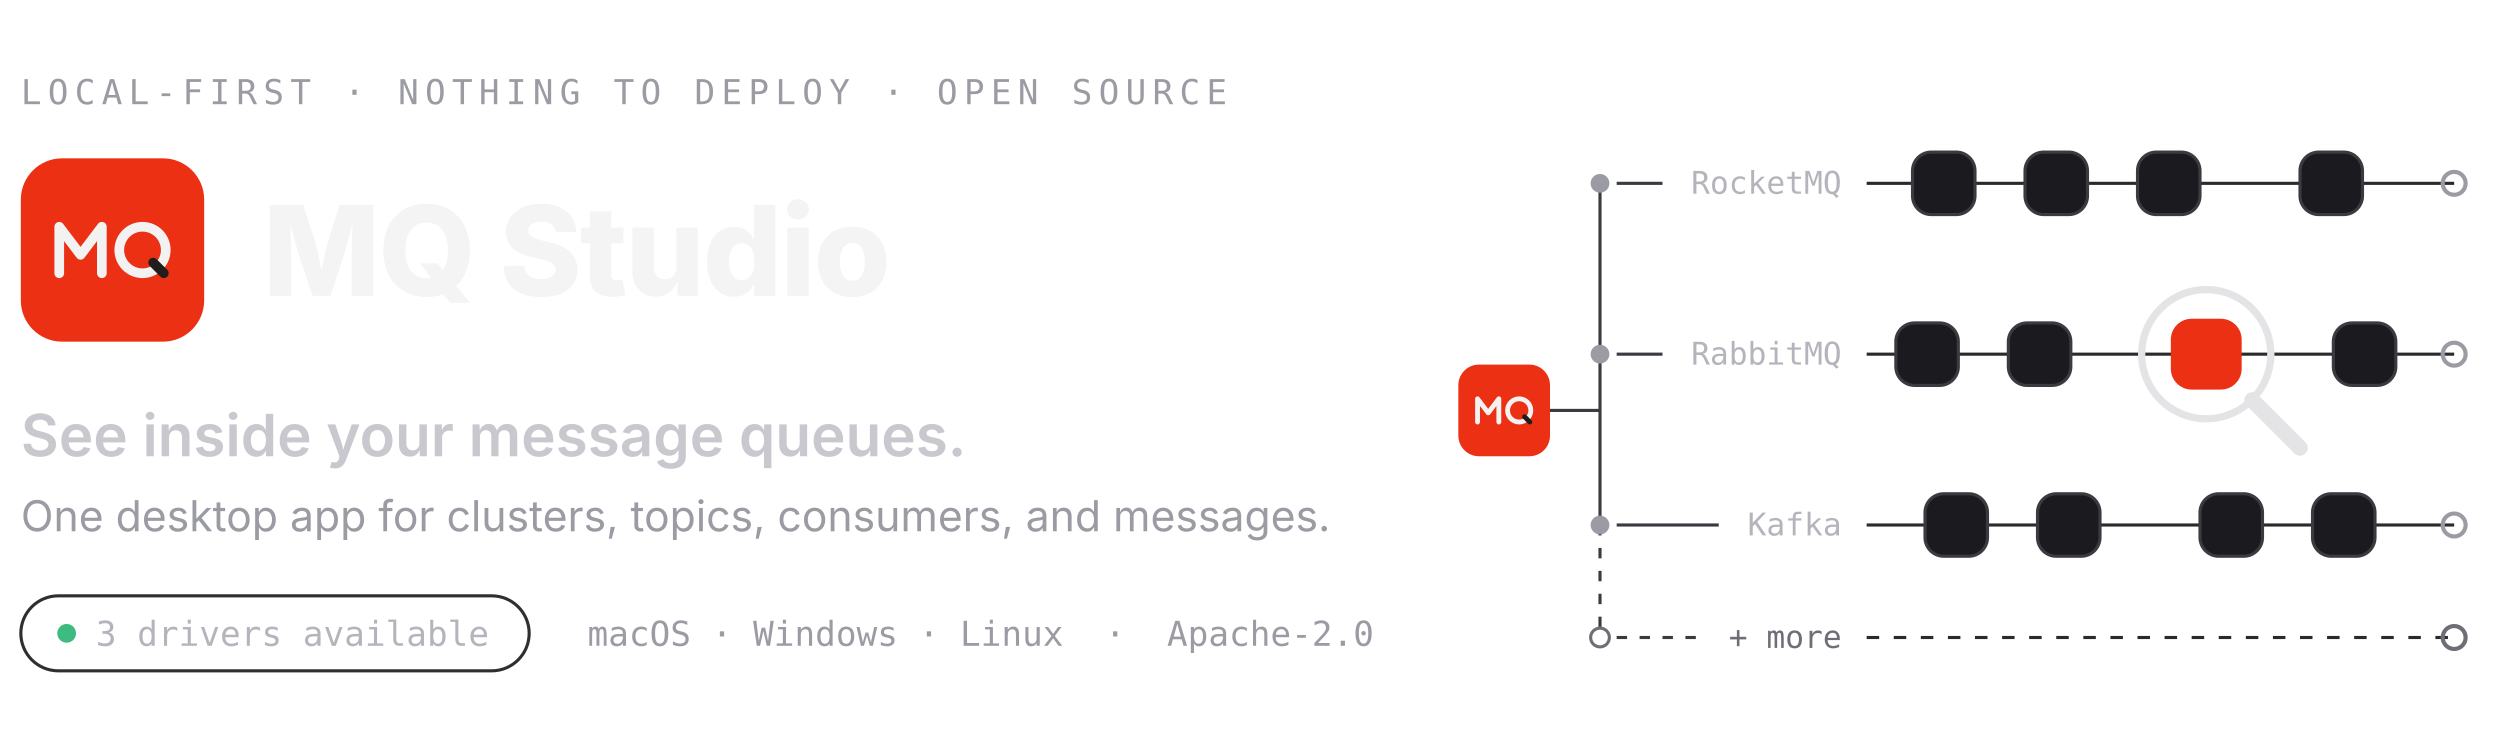
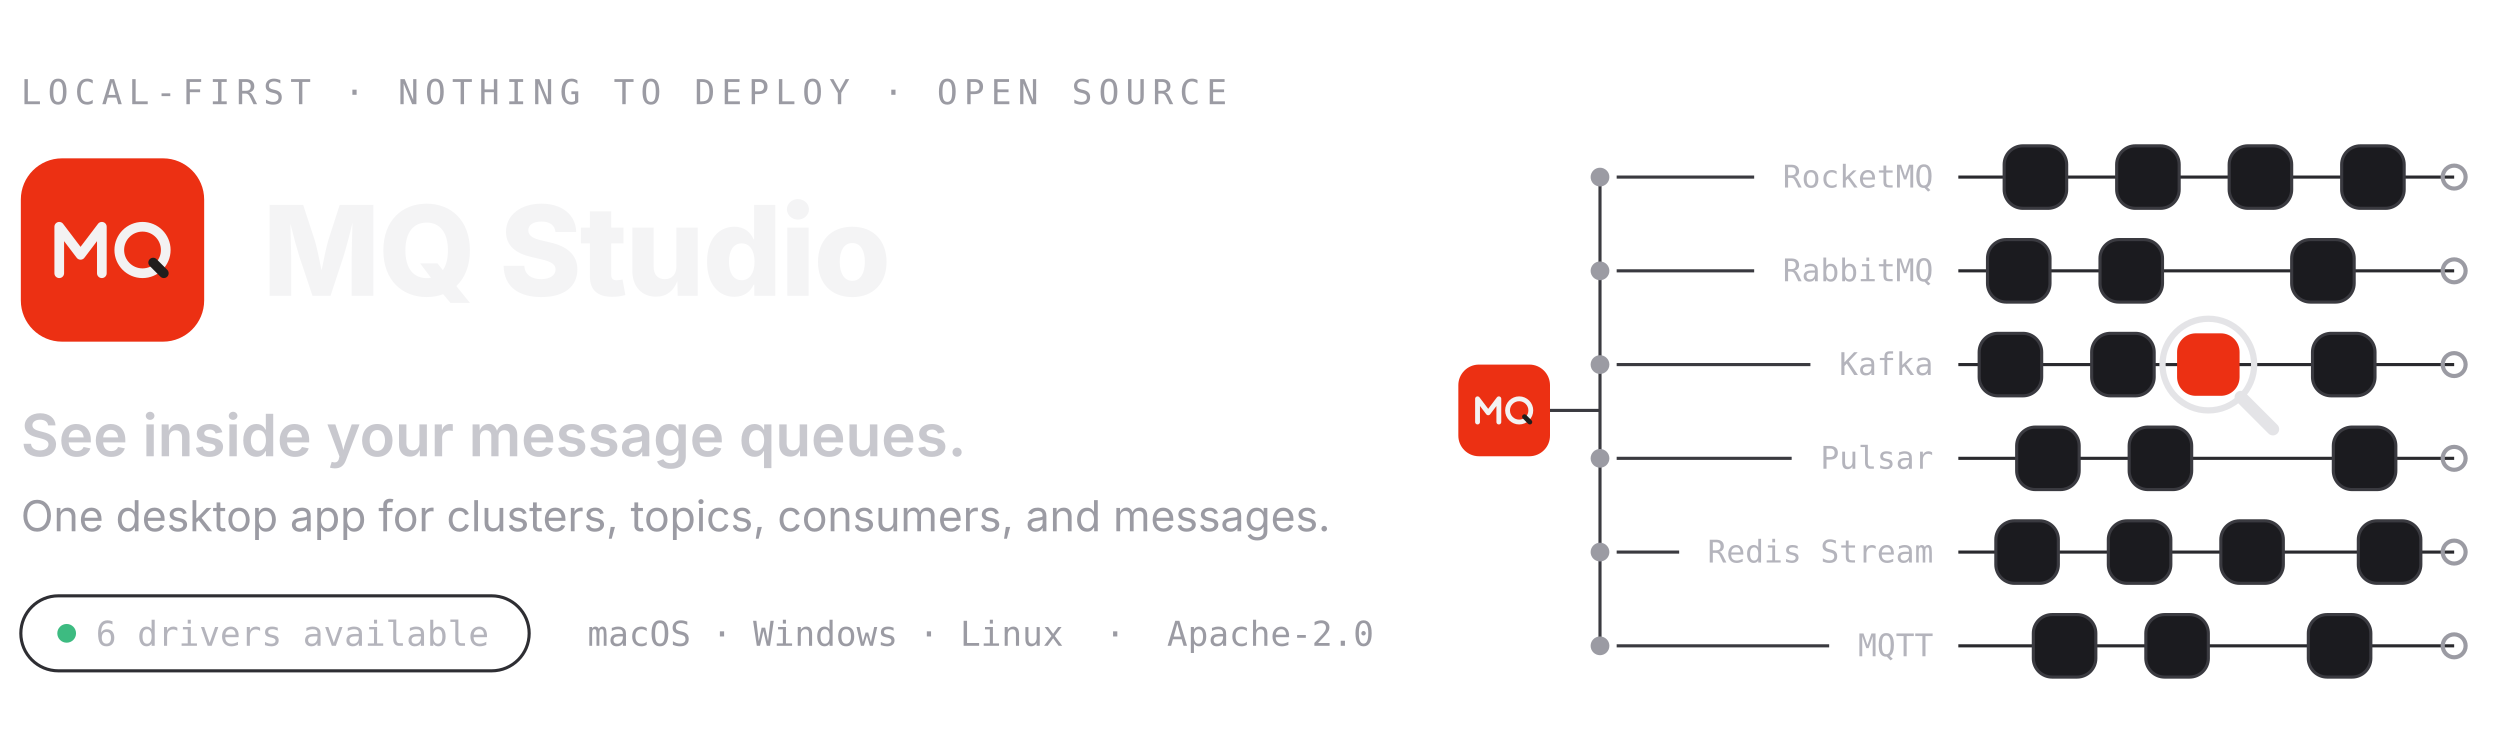
<svg xmlns="http://www.w3.org/2000/svg" width="1200" height="360" viewBox="0 0 1200 360" role="img" aria-labelledby="t d">
  <text x="10" y="50" font-family="ui-monospace,'SF Mono',Menlo,Consolas,monospace" font-size="16.5" letter-spacing="3" fill="#9B9BA3">LOCAL-FIRST · NOTHING TO DEPLOY · OPEN SOURCE</text>
  <g id="lockup">
    <rect x="10" y="76" width="88" height="88" rx="19.8" fill="#EC3013" />
    <g transform="translate(22.86 96.761) scale(0.46478)" fill="none" stroke-width="10">
      <path d="M12 74 L12 26 L34 55 L56 26 L56 74" stroke="#F3F2F2" stroke-linejoin="round" stroke-linecap="round" />
      <circle cx="98" cy="50" r="24" stroke="#F3F2F2" />
      <line x1="109" y1="63" x2="120" y2="74" stroke="#201E1D" stroke-linecap="round" />
    </g>
    <text x="126" y="142" font-family="-apple-system,'PingFang SC','Segoe UI','Microsoft YaHei',system-ui,sans-serif" font-size="60" font-weight="800" letter-spacing="-1" fill="#F4F4F5">MQ Studio</text>
  </g>
  <text x="10" y="219" font-family="-apple-system,'PingFang SC','Segoe UI','Microsoft YaHei',system-ui,sans-serif" font-size="28" font-weight="600" fill="#C8C8CE">See inside your message queues.</text>
  <text x="10" y="255" font-family="-apple-system,'PingFang SC','Segoe UI','Microsoft YaHei',system-ui,sans-serif" font-size="20.5" fill="#9B9BA3">One desktop app for clusters, topics, consumers, and messages.</text>
  <g id="meta">
    <rect x="10" y="286" width="244" height="36" rx="18" fill="none" stroke="#2E2E33" stroke-width="1.5" />
    <circle cx="32" cy="304" r="4.5" fill="#3DBB81" />
-     <text x="46" y="310" font-family="ui-monospace,'SF Mono',Menlo,Consolas,monospace" font-size="16.5" fill="#B4B4BC">3 drivers available</text>
+     <text x="46" y="310" font-family="ui-monospace,'SF Mono',Menlo,Consolas,monospace" font-size="16.5" fill="#B4B4BC">6 drivers available</text>
    <text x="282" y="310" font-family="ui-monospace,'SF Mono',Menlo,Consolas,monospace" font-size="16.5" fill="#9B9BA3">macOS · Windows · Linux  ·  Apache-2.0</text>
  </g>
  <g id="drivers">
    <rect x="700" y="175" width="44" height="44" rx="9.9" fill="#EC3013" />
    <g transform="translate(706.43 185.38) scale(0.23239)" fill="none" stroke-width="10">
      <path d="M12 74 L12 26 L34 55 L56 26 L56 74" stroke="#F3F2F2" stroke-linejoin="round" stroke-linecap="round" />
      <circle cx="98" cy="50" r="24" stroke="#F3F2F2" />
      <line x1="109" y1="63" x2="120" y2="74" stroke="#201E1D" stroke-linecap="round" />
    </g>
    <line x1="744" y1="197" x2="768" y2="197" stroke="#3A3A40" stroke-width="1.5" />
-     <line x1="768" y1="88" x2="768" y2="252" stroke="#3A3A40" stroke-width="1.5" />
-     <line x1="768" y1="252" x2="768" y2="306" stroke="#3A3A40" stroke-width="1.5" stroke-dasharray="5 6" />
-     <line x1="776" y1="88" x2="798" y2="88" stroke="#3A3A40" stroke-width="1.5" />
-     <text x="884" y="93" text-anchor="end" font-family="ui-monospace,'SF Mono',Menlo,Consolas,monospace" font-size="15" fill="#B4B4BC">RocketMQ</text>
-     <line x1="896" y1="88" x2="1178" y2="88" stroke="#2A2A2E" stroke-width="1.5" />
-     <circle cx="768" cy="88" r="4.5" fill="#9B9BA3" />
-     <circle cx="1178" cy="88" r="5.5" fill="none" stroke="#9B9BA3" stroke-width="2" />
-     <rect x="918" y="73" width="30" height="30" rx="9" fill="#1B1B1F" stroke="#3A3A40" stroke-width="1.5" />
-     <rect x="972" y="73" width="30" height="30" rx="9" fill="#1B1B1F" stroke="#3A3A40" stroke-width="1.5" />
-     <rect x="1026" y="73" width="30" height="30" rx="9" fill="#1B1B1F" stroke="#3A3A40" stroke-width="1.5" />
-     <rect x="1104" y="73" width="30" height="30" rx="9" fill="#1B1B1F" stroke="#3A3A40" stroke-width="1.5" />
-     <line x1="776" y1="170" x2="798" y2="170" stroke="#3A3A40" stroke-width="1.5" />
-     <text x="884" y="175" text-anchor="end" font-family="ui-monospace,'SF Mono',Menlo,Consolas,monospace" font-size="15" fill="#B4B4BC">RabbitMQ</text>
-     <line x1="896" y1="170" x2="1178" y2="170" stroke="#2A2A2E" stroke-width="1.5" />
-     <circle cx="768" cy="170" r="4.5" fill="#9B9BA3" />
-     <circle cx="1178" cy="170" r="5.5" fill="none" stroke="#9B9BA3" stroke-width="2" />
-     <rect x="910" y="155" width="30" height="30" rx="9" fill="#1B1B1F" stroke="#3A3A40" stroke-width="1.5" />
-     <rect x="964" y="155" width="30" height="30" rx="9" fill="#1B1B1F" stroke="#3A3A40" stroke-width="1.5" />
-     <rect x="1120" y="155" width="30" height="30" rx="9" fill="#1B1B1F" stroke="#3A3A40" stroke-width="1.5" />
-     <rect x="1042" y="153" width="34" height="34" rx="10" fill="#EC3013" />
-     <line x1="776" y1="252" x2="825" y2="252" stroke="#3A3A40" stroke-width="1.5" />
-     <text x="884" y="257" text-anchor="end" font-family="ui-monospace,'SF Mono',Menlo,Consolas,monospace" font-size="15" fill="#B4B4BC">Kafka</text>
-     <line x1="896" y1="252" x2="1178" y2="252" stroke="#2A2A2E" stroke-width="1.5" />
-     <circle cx="768" cy="252" r="4.5" fill="#9B9BA3" />
-     <circle cx="1178" cy="252" r="5.5" fill="none" stroke="#9B9BA3" stroke-width="2" />
-     <rect x="924" y="237" width="30" height="30" rx="9" fill="#1B1B1F" stroke="#3A3A40" stroke-width="1.5" />
-     <rect x="978" y="237" width="30" height="30" rx="9" fill="#1B1B1F" stroke="#3A3A40" stroke-width="1.5" />
-     <rect x="1056" y="237" width="30" height="30" rx="9" fill="#1B1B1F" stroke="#3A3A40" stroke-width="1.5" />
-     <rect x="1110" y="237" width="30" height="30" rx="9" fill="#1B1B1F" stroke="#3A3A40" stroke-width="1.5" />
-     <line x1="776" y1="306" x2="816" y2="306" stroke="#3A3A40" stroke-width="1.5" stroke-dasharray="5 6" />
-     <text x="884" y="311" text-anchor="end" font-family="ui-monospace,'SF Mono',Menlo,Consolas,monospace" font-size="15" fill="#6E6E76">+ more</text>
-     <line x1="896" y1="306" x2="1178" y2="306" stroke="#2A2A2E" stroke-width="1.5" stroke-dasharray="6 7" />
-     <circle cx="768" cy="306" r="4.5" fill="none" stroke="#6E6E76" stroke-width="1.5" />
-     <circle cx="1178" cy="306" r="5.5" fill="none" stroke="#6E6E76" stroke-width="2" />
+     <line x1="768" y1="85" x2="768" y2="310" stroke="#3A3A40" stroke-width="1.5" />
+     <line x1="776" y1="85" x2="842" y2="85" stroke="#3A3A40" stroke-width="1.5" />
+     <text x="928" y="90" text-anchor="end" font-family="ui-monospace,'SF Mono',Menlo,Consolas,monospace" font-size="15" fill="#B4B4BC">RocketMQ</text>
+     <line x1="940" y1="85" x2="1178" y2="85" stroke="#2A2A2E" stroke-width="1.5" />
+     <circle cx="768" cy="85" r="4.5" fill="#9B9BA3" />
+     <circle cx="1178" cy="85" r="5.5" fill="none" stroke="#9B9BA3" stroke-width="2" />
+     <rect x="962" y="70" width="30" height="30" rx="9" fill="#1B1B1F" stroke="#3A3A40" stroke-width="1.5" />
+     <rect x="1016" y="70" width="30" height="30" rx="9" fill="#1B1B1F" stroke="#3A3A40" stroke-width="1.5" />
+     <rect x="1070" y="70" width="30" height="30" rx="9" fill="#1B1B1F" stroke="#3A3A40" stroke-width="1.5" />
+     <rect x="1124" y="70" width="30" height="30" rx="9" fill="#1B1B1F" stroke="#3A3A40" stroke-width="1.5" />
+     <line x1="776" y1="130" x2="842" y2="130" stroke="#3A3A40" stroke-width="1.5" />
+     <text x="928" y="135" text-anchor="end" font-family="ui-monospace,'SF Mono',Menlo,Consolas,monospace" font-size="15" fill="#B4B4BC">RabbitMQ</text>
+     <line x1="940" y1="130" x2="1178" y2="130" stroke="#2A2A2E" stroke-width="1.5" />
+     <circle cx="768" cy="130" r="4.5" fill="#9B9BA3" />
+     <circle cx="1178" cy="130" r="5.5" fill="none" stroke="#9B9BA3" stroke-width="2" />
+     <rect x="954" y="115" width="30" height="30" rx="9" fill="#1B1B1F" stroke="#3A3A40" stroke-width="1.5" />
+     <rect x="1008" y="115" width="30" height="30" rx="9" fill="#1B1B1F" stroke="#3A3A40" stroke-width="1.5" />
+     <rect x="1100" y="115" width="30" height="30" rx="9" fill="#1B1B1F" stroke="#3A3A40" stroke-width="1.5" />
+     <line x1="776" y1="175" x2="869" y2="175" stroke="#3A3A40" stroke-width="1.5" />
+     <text x="928" y="180" text-anchor="end" font-family="ui-monospace,'SF Mono',Menlo,Consolas,monospace" font-size="15" fill="#B4B4BC">Kafka</text>
+     <line x1="940" y1="175" x2="1178" y2="175" stroke="#2A2A2E" stroke-width="1.5" />
+     <circle cx="768" cy="175" r="4.5" fill="#9B9BA3" />
+     <circle cx="1178" cy="175" r="5.5" fill="none" stroke="#9B9BA3" stroke-width="2" />
+     <rect x="950" y="160" width="30" height="30" rx="9" fill="#1B1B1F" stroke="#3A3A40" stroke-width="1.5" />
+     <rect x="1004" y="160" width="30" height="30" rx="9" fill="#1B1B1F" stroke="#3A3A40" stroke-width="1.5" />
+     <rect x="1110" y="160" width="30" height="30" rx="9" fill="#1B1B1F" stroke="#3A3A40" stroke-width="1.5" />
+     <rect x="1045" y="160" width="30" height="30" rx="9" fill="#EC3013" />
+     <line x1="776" y1="220" x2="860" y2="220" stroke="#3A3A40" stroke-width="1.5" />
+     <text x="928" y="225" text-anchor="end" font-family="ui-monospace,'SF Mono',Menlo,Consolas,monospace" font-size="15" fill="#B4B4BC">Pulsar</text>
+     <line x1="940" y1="220" x2="1178" y2="220" stroke="#2A2A2E" stroke-width="1.5" />
+     <circle cx="768" cy="220" r="4.5" fill="#9B9BA3" />
+     <circle cx="1178" cy="220" r="5.5" fill="none" stroke="#9B9BA3" stroke-width="2" />
+     <rect x="968" y="205" width="30" height="30" rx="9" fill="#1B1B1F" stroke="#3A3A40" stroke-width="1.5" />
+     <rect x="1022" y="205" width="30" height="30" rx="9" fill="#1B1B1F" stroke="#3A3A40" stroke-width="1.5" />
+     <rect x="1120" y="205" width="30" height="30" rx="9" fill="#1B1B1F" stroke="#3A3A40" stroke-width="1.5" />
+     <line x1="776" y1="265" x2="806" y2="265" stroke="#3A3A40" stroke-width="1.5" />
+     <text x="928" y="270" text-anchor="end" font-family="ui-monospace,'SF Mono',Menlo,Consolas,monospace" font-size="15" fill="#B4B4BC">Redis Stream</text>
+     <line x1="940" y1="265" x2="1178" y2="265" stroke="#2A2A2E" stroke-width="1.5" />
+     <circle cx="768" cy="265" r="4.5" fill="#9B9BA3" />
+     <circle cx="1178" cy="265" r="5.5" fill="none" stroke="#9B9BA3" stroke-width="2" />
+     <rect x="958" y="250" width="30" height="30" rx="9" fill="#1B1B1F" stroke="#3A3A40" stroke-width="1.5" />
+     <rect x="1012" y="250" width="30" height="30" rx="9" fill="#1B1B1F" stroke="#3A3A40" stroke-width="1.5" />
+     <rect x="1066" y="250" width="30" height="30" rx="9" fill="#1B1B1F" stroke="#3A3A40" stroke-width="1.5" />
+     <rect x="1132" y="250" width="30" height="30" rx="9" fill="#1B1B1F" stroke="#3A3A40" stroke-width="1.5" />
+     <line x1="776" y1="310" x2="878" y2="310" stroke="#3A3A40" stroke-width="1.5" />
+     <text x="928" y="315" text-anchor="end" font-family="ui-monospace,'SF Mono',Menlo,Consolas,monospace" font-size="15" fill="#B4B4BC">MQTT</text>
+     <line x1="940" y1="310" x2="1178" y2="310" stroke="#2A2A2E" stroke-width="1.5" />
+     <circle cx="768" cy="310" r="4.5" fill="#9B9BA3" />
+     <circle cx="1178" cy="310" r="5.5" fill="none" stroke="#9B9BA3" stroke-width="2" />
+     <rect x="976" y="295" width="30" height="30" rx="9" fill="#1B1B1F" stroke="#3A3A40" stroke-width="1.5" />
+     <rect x="1030" y="295" width="30" height="30" rx="9" fill="#1B1B1F" stroke="#3A3A40" stroke-width="1.5" />
+     <rect x="1108" y="295" width="30" height="30" rx="9" fill="#1B1B1F" stroke="#3A3A40" stroke-width="1.5" />
  </g>
  <g id="inspect">
-     <circle cx="1059" cy="170" r="31" fill="none" stroke="#E4E4E7" stroke-width="3.5" />
-     <line x1="1081" y1="192" x2="1104" y2="215" stroke="#E4E4E7" stroke-width="7.5" stroke-linecap="round" />
+     <circle cx="1060" cy="175" r="22" fill="none" stroke="#E4E4E7" stroke-width="3" />
+     <line x1="1075.6" y1="190.6" x2="1091" y2="206" stroke="#E4E4E7" stroke-width="6" stroke-linecap="round" />
  </g>
</svg>
